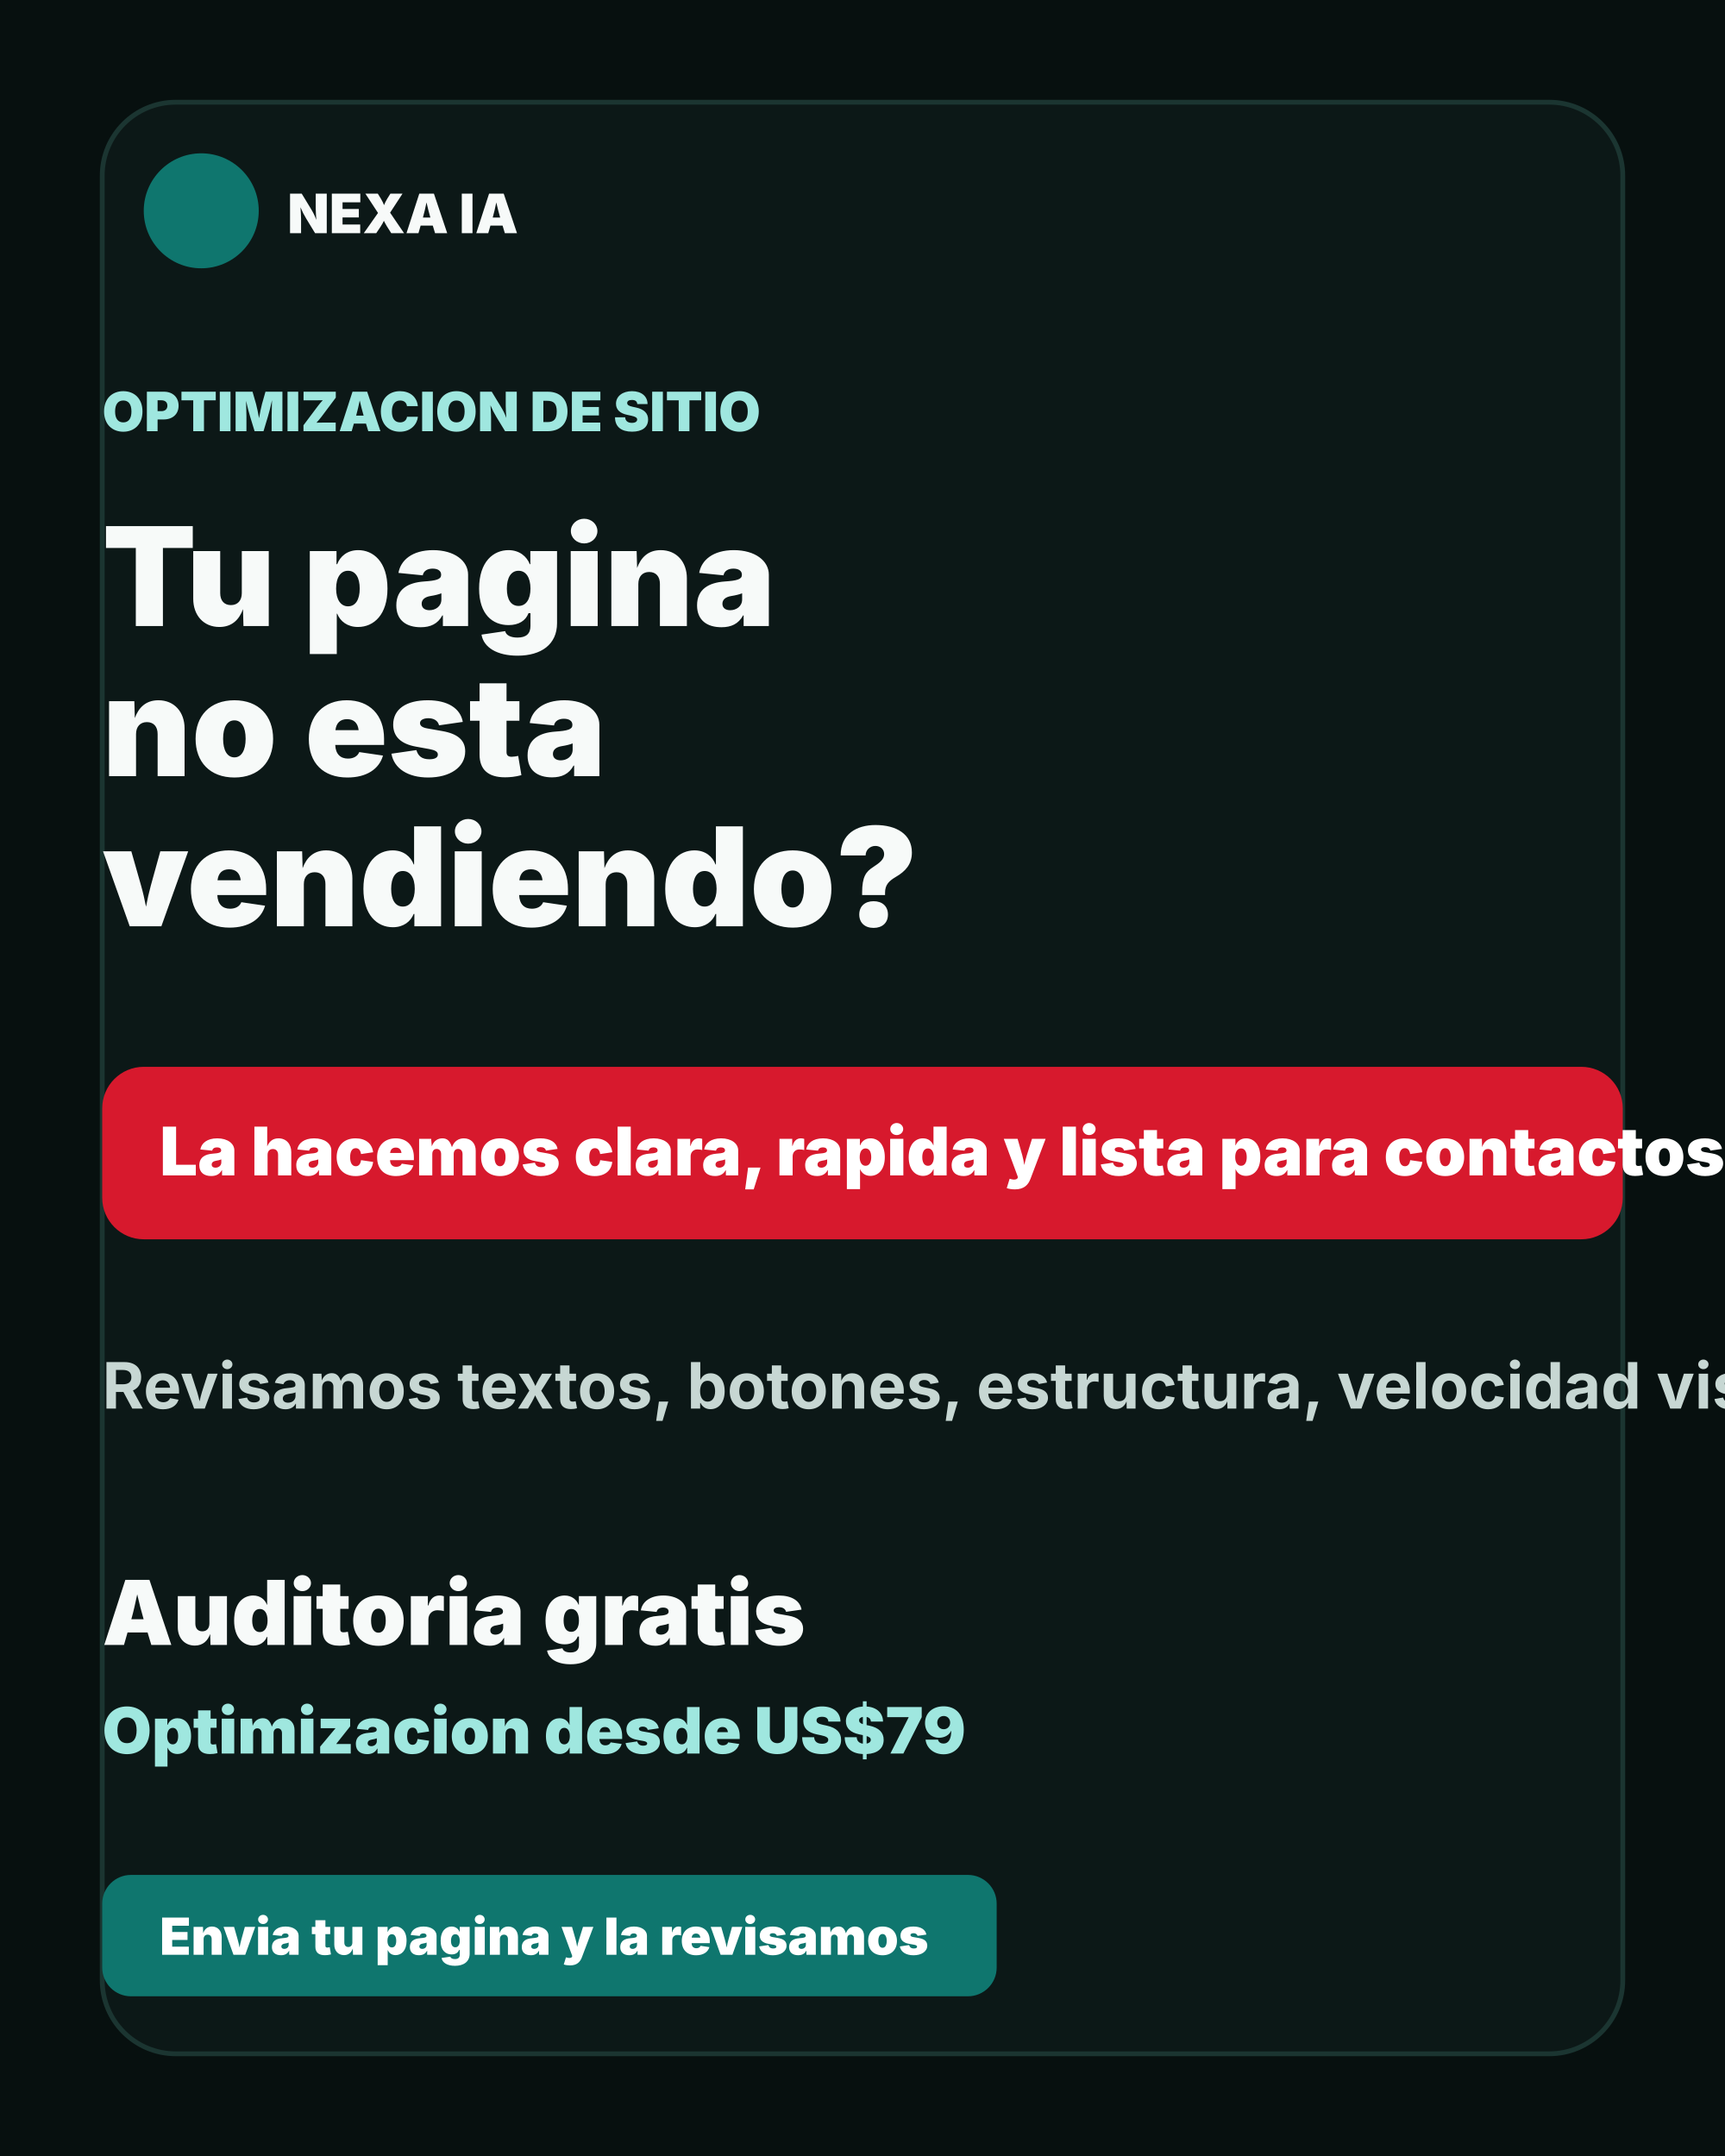
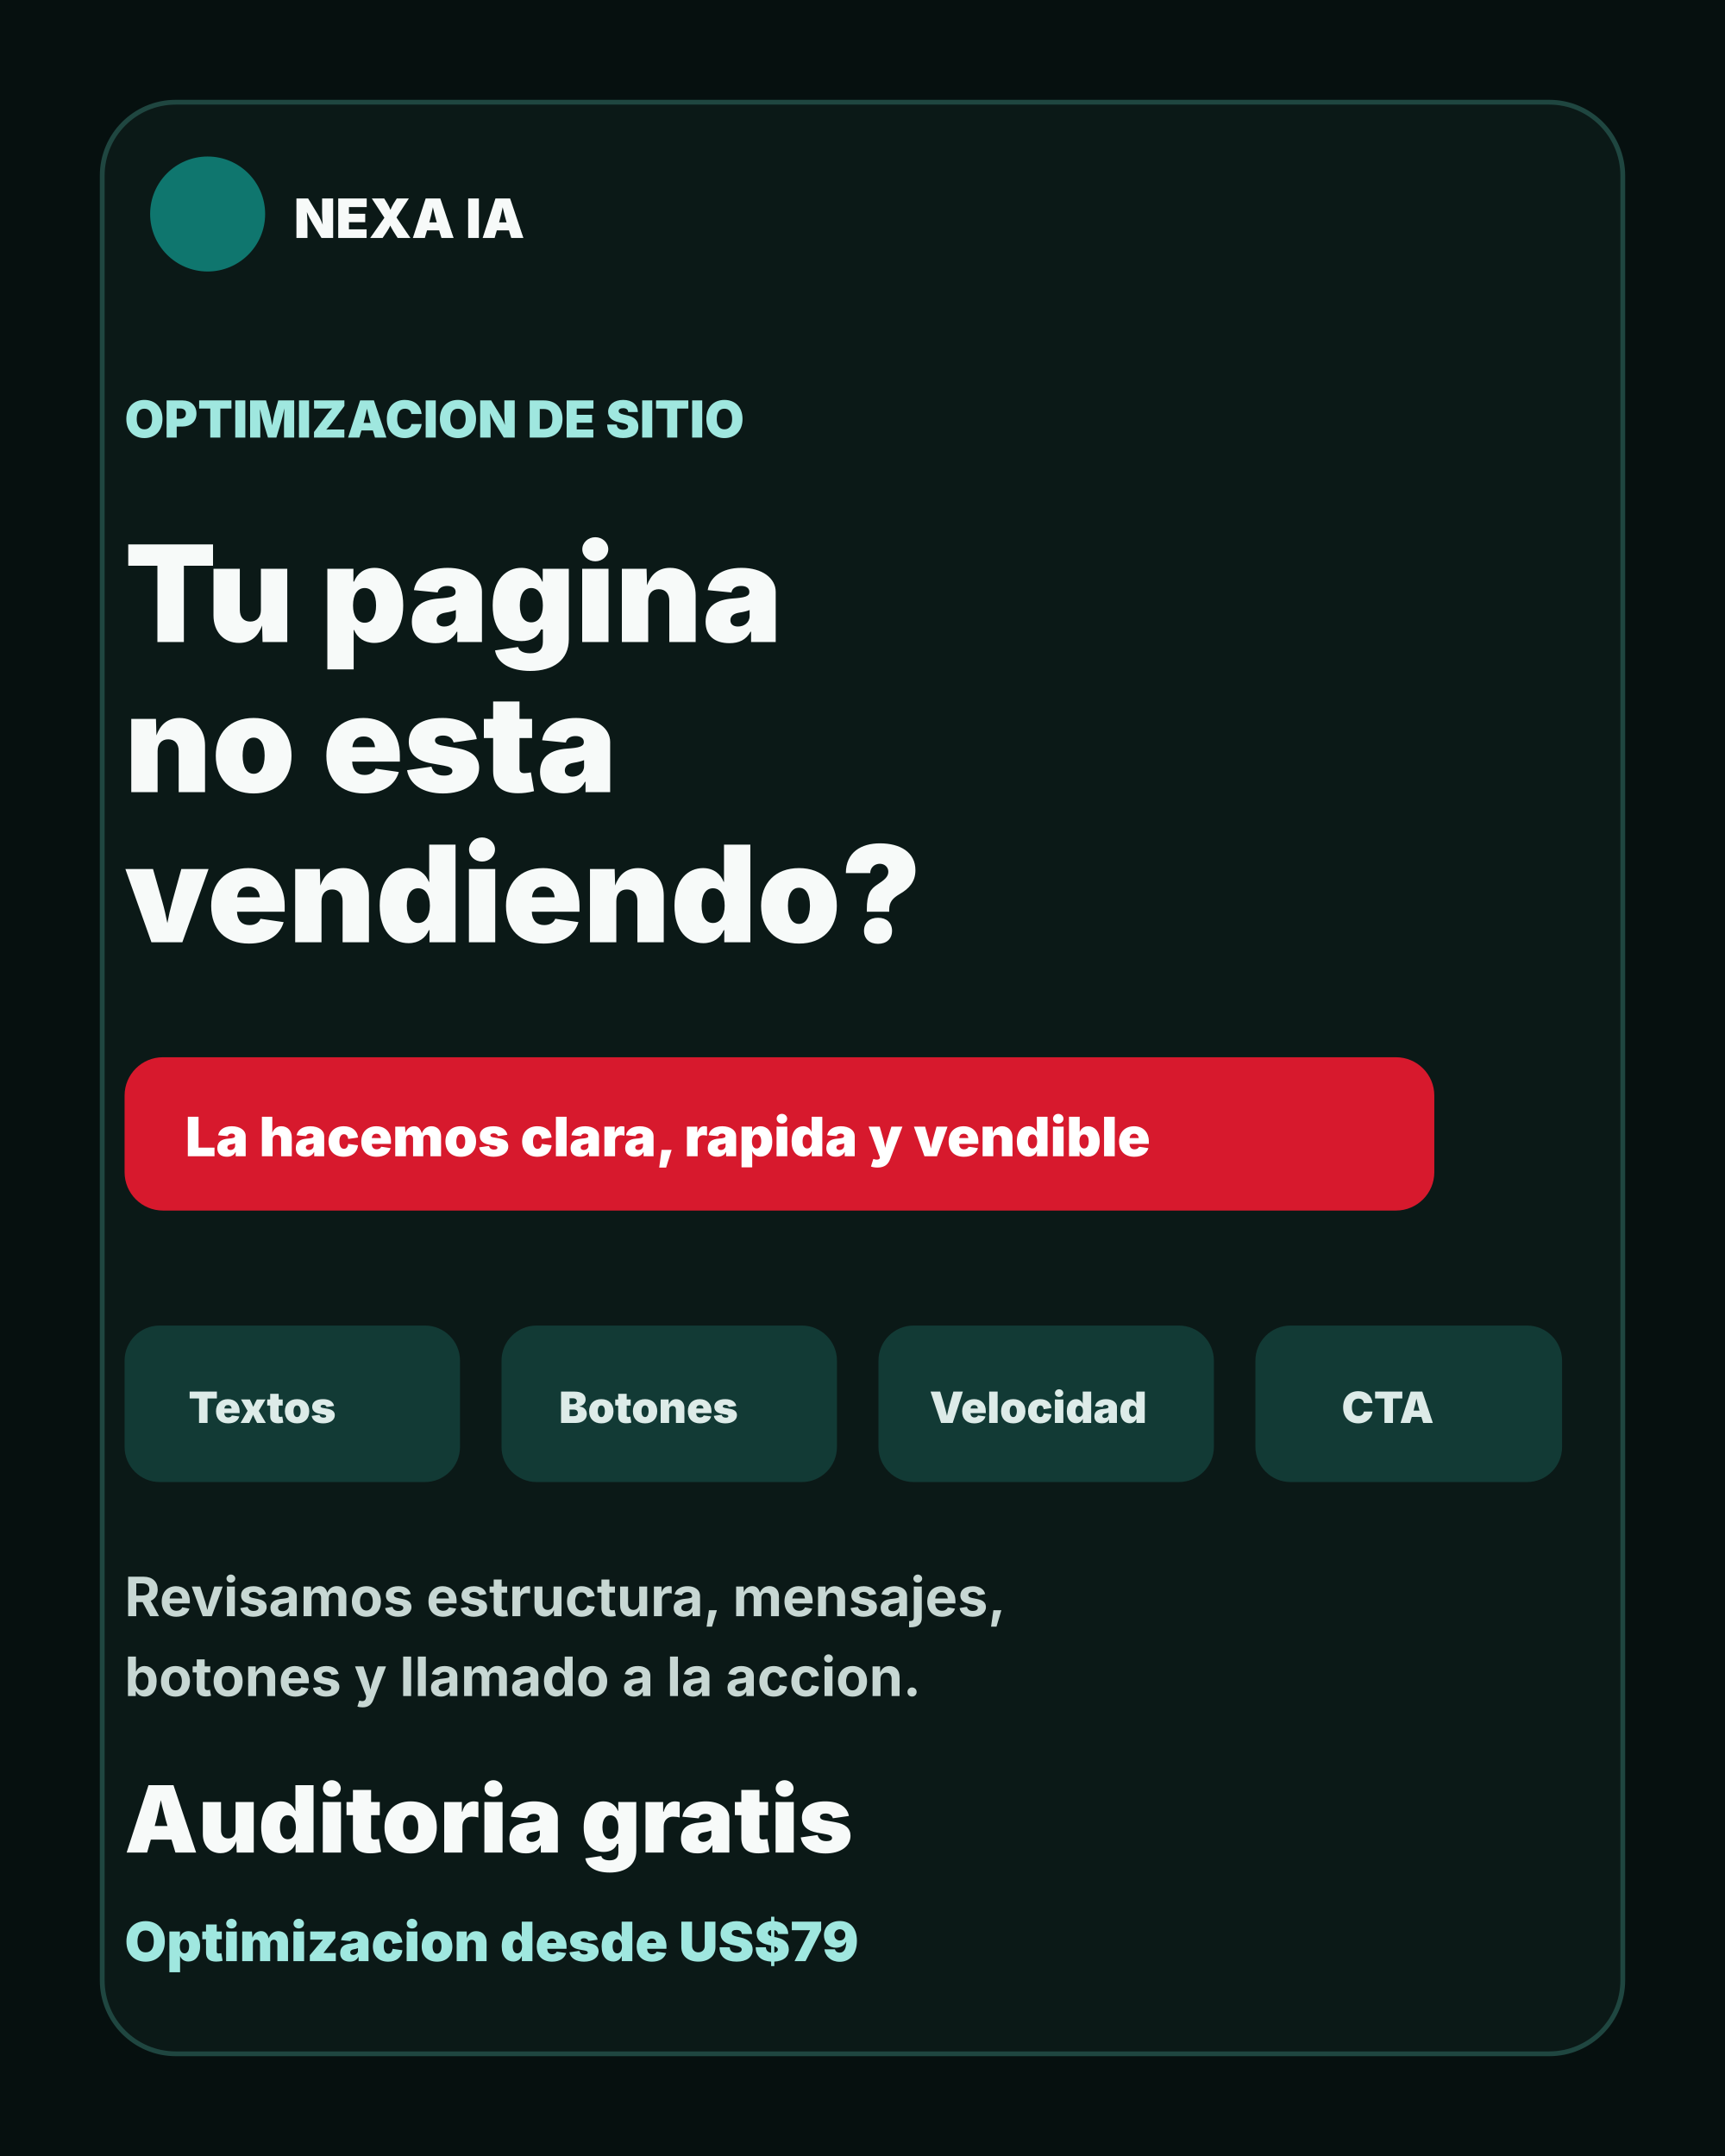
<svg xmlns="http://www.w3.org/2000/svg" width="1080" height="1350" viewBox="0 0 1080 1350" fill="none" role="img" aria-labelledby="title desc">
-   <rect width="1080" height="1350" fill="#07100F" />
-   <rect x="64" y="64" width="952" height="1222" rx="46" fill="#0C1817" stroke="#1B3531" stroke-width="3" />
-   <circle cx="126" cy="132" r="36" fill="#0F766E" />
-   <text x="180" y="146" fill="#F7FAF9" font-family="Inter, Arial, sans-serif" font-size="34" font-weight="900">NEXA IA</text>
-   <text x="64" y="270" fill="#9FE7DF" font-family="Inter, Arial, sans-serif" font-size="34" font-weight="900">OPTIMIZACION DE SITIO</text>
-   <text x="64" y="392" fill="#F7FAF9" font-family="Inter, Arial, sans-serif" font-size="86" font-weight="900">Tu pagina</text>
-   <text x="64" y="486" fill="#F7FAF9" font-family="Inter, Arial, sans-serif" font-size="86" font-weight="900">no esta</text>
-   <text x="64" y="580" fill="#F7FAF9" font-family="Inter, Arial, sans-serif" font-size="86" font-weight="900">vendiendo?</text>
-   <rect x="64" y="668" width="952" height="108" rx="26" fill="#D7192D" />
-   <text x="100" y="736" fill="#FFFFFF" font-family="Inter, Arial, sans-serif" font-size="42" font-weight="900">La hacemos clara, rapida y lista para contactos</text>
-   <text x="64" y="882" fill="#C7D7D3" font-family="Inter, Arial, sans-serif" font-size="40" font-weight="700">Revisamos textos, botones, estructura, velocidad visual y llamado a la accion.</text>
-   <text x="64" y="1030" fill="#F7FAF9" font-family="Inter, Arial, sans-serif" font-size="56" font-weight="900">Auditoria gratis</text>
-   <text x="64" y="1098" fill="#9FE7DF" font-family="Inter, Arial, sans-serif" font-size="40" font-weight="900">Optimizacion desde US$79</text>
-   <rect x="64" y="1174" width="560" height="76" rx="18" fill="#0F766E" />
-   <text x="100" y="1224" fill="#FFFFFF" font-family="Inter, Arial, sans-serif" font-size="32" font-weight="900">Envia tu pagina y la revisamos</text>
+   <rect width="1080" height="1350" fill="#06100F" />
+   <rect x="64" y="64" width="952" height="1222" rx="46" fill="#0B1917" stroke="#1F4640" stroke-width="3" />
+   <circle cx="130" cy="134" r="36" fill="#0F766E" />
+   <text x="184" y="149" fill="#F7FAF9" font-family="Inter, Arial, sans-serif" font-size="34" font-weight="900">NEXA IA</text>
+   <text x="78" y="274" fill="#9FE7DF" font-family="Inter, Arial, sans-serif" font-size="32" font-weight="900">OPTIMIZACION DE SITIO</text>
+   <text x="78" y="402" fill="#F7FAF9" font-family="Inter, Arial, sans-serif" font-size="84" font-weight="950">Tu pagina</text>
+   <text x="78" y="496" fill="#F7FAF9" font-family="Inter, Arial, sans-serif" font-size="84" font-weight="950">no esta</text>
+   <text x="78" y="590" fill="#F7FAF9" font-family="Inter, Arial, sans-serif" font-size="84" font-weight="950">vendiendo?</text>
+   <rect x="78" y="662" width="820" height="96" rx="24" fill="#D7192D" />
+   <text x="116" y="724" fill="#FFFFFF" font-family="Inter, Arial, sans-serif" font-size="34" font-weight="950">La hacemos clara, rapida y vendible</text>
+   <g fill="#123A35">
+     <rect x="78" y="830" width="210" height="98" rx="22" />
+     <rect x="314" y="830" width="210" height="98" rx="22" />
+     <rect x="550" y="830" width="210" height="98" rx="22" />
+     <rect x="786" y="830" width="192" height="98" rx="22" />
+   </g>
+   <text x="118" y="891" fill="#DDEBE8" font-family="Inter, Arial, sans-serif" font-size="27" font-weight="900">Textos</text>
+   <text x="350" y="891" fill="#DDEBE8" font-family="Inter, Arial, sans-serif" font-size="27" font-weight="900">Botones</text>
+   <text x="582" y="891" fill="#DDEBE8" font-family="Inter, Arial, sans-serif" font-size="27" font-weight="900">Velocidad</text>
+   <text x="840" y="891" fill="#DDEBE8" font-family="Inter, Arial, sans-serif" font-size="27" font-weight="900">CTA</text>
+   <text x="78" y="1012" fill="#C7D7D3" font-family="Inter, Arial, sans-serif" font-size="34" font-weight="750">Revisamos estructura, mensajes,</text>
+   <text x="78" y="1062" fill="#C7D7D3" font-family="Inter, Arial, sans-serif" font-size="34" font-weight="750">botones y llamado a la accion.</text>
+   <text x="78" y="1160" fill="#F7FAF9" font-family="Inter, Arial, sans-serif" font-size="58" font-weight="950">Auditoria gratis</text>
+   <text x="78" y="1228" fill="#9FE7DF" font-family="Inter, Arial, sans-serif" font-size="34" font-weight="900">Optimizacion desde US$79</text>
</svg>
